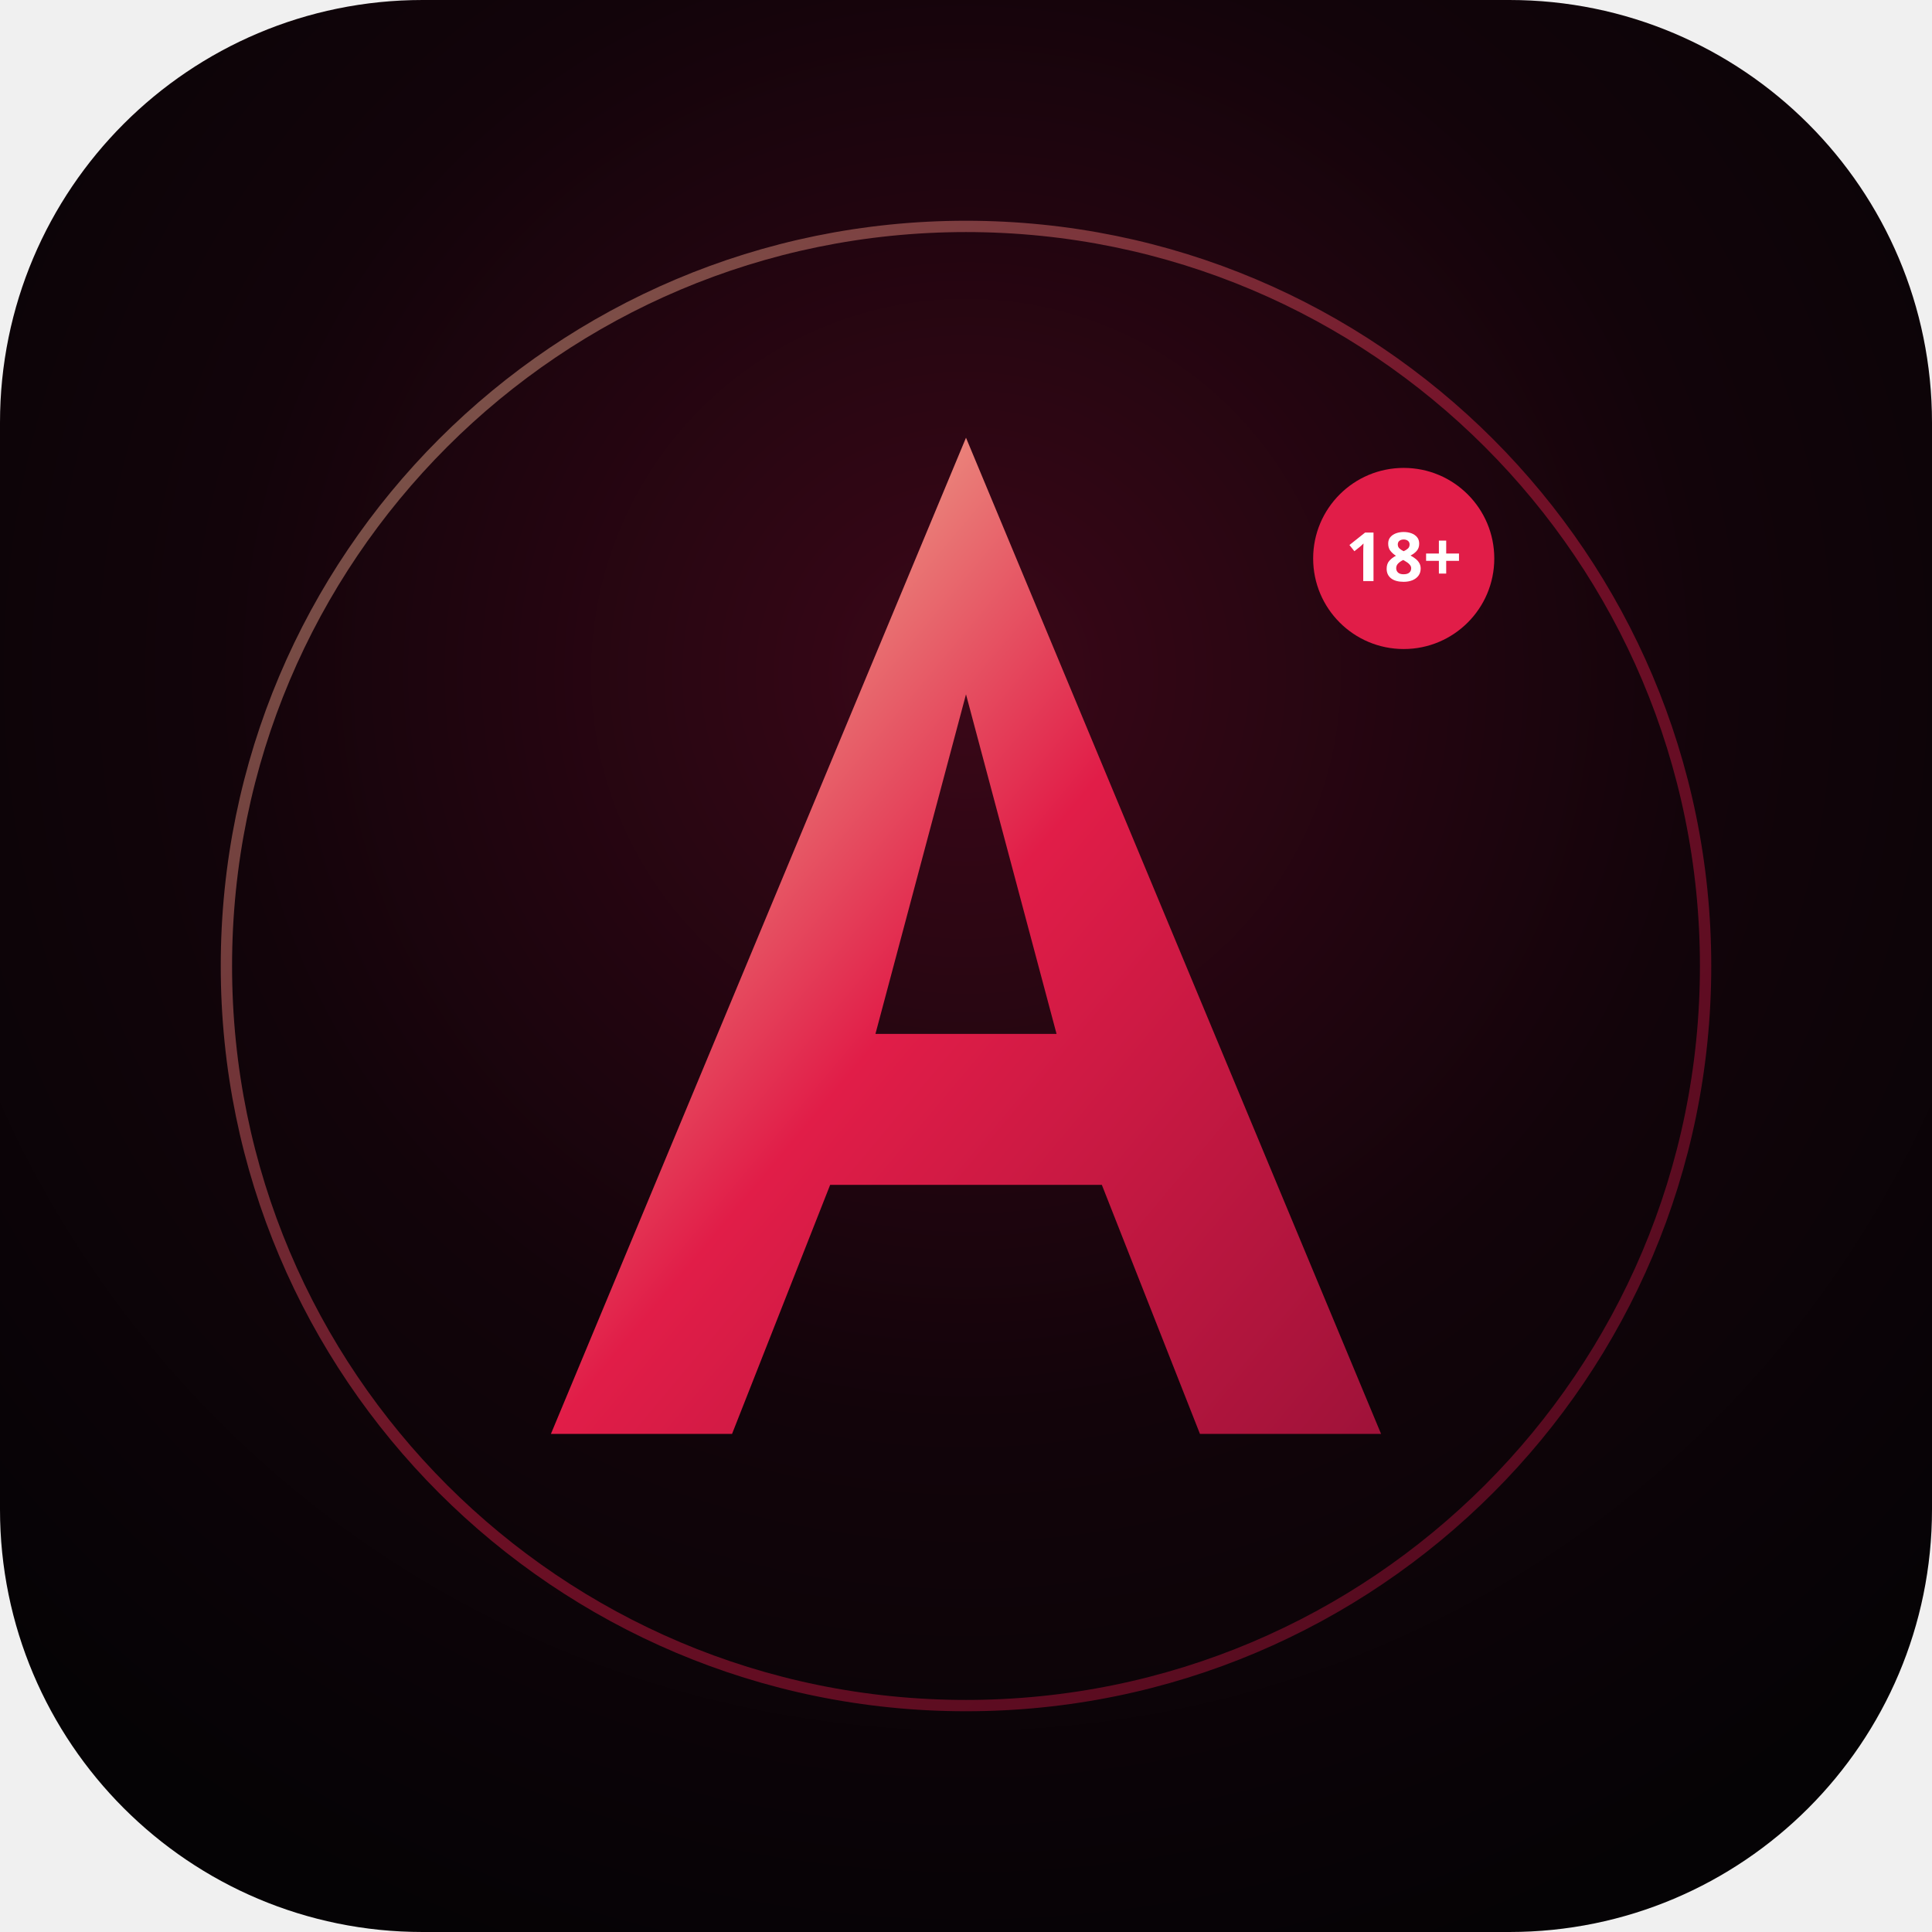
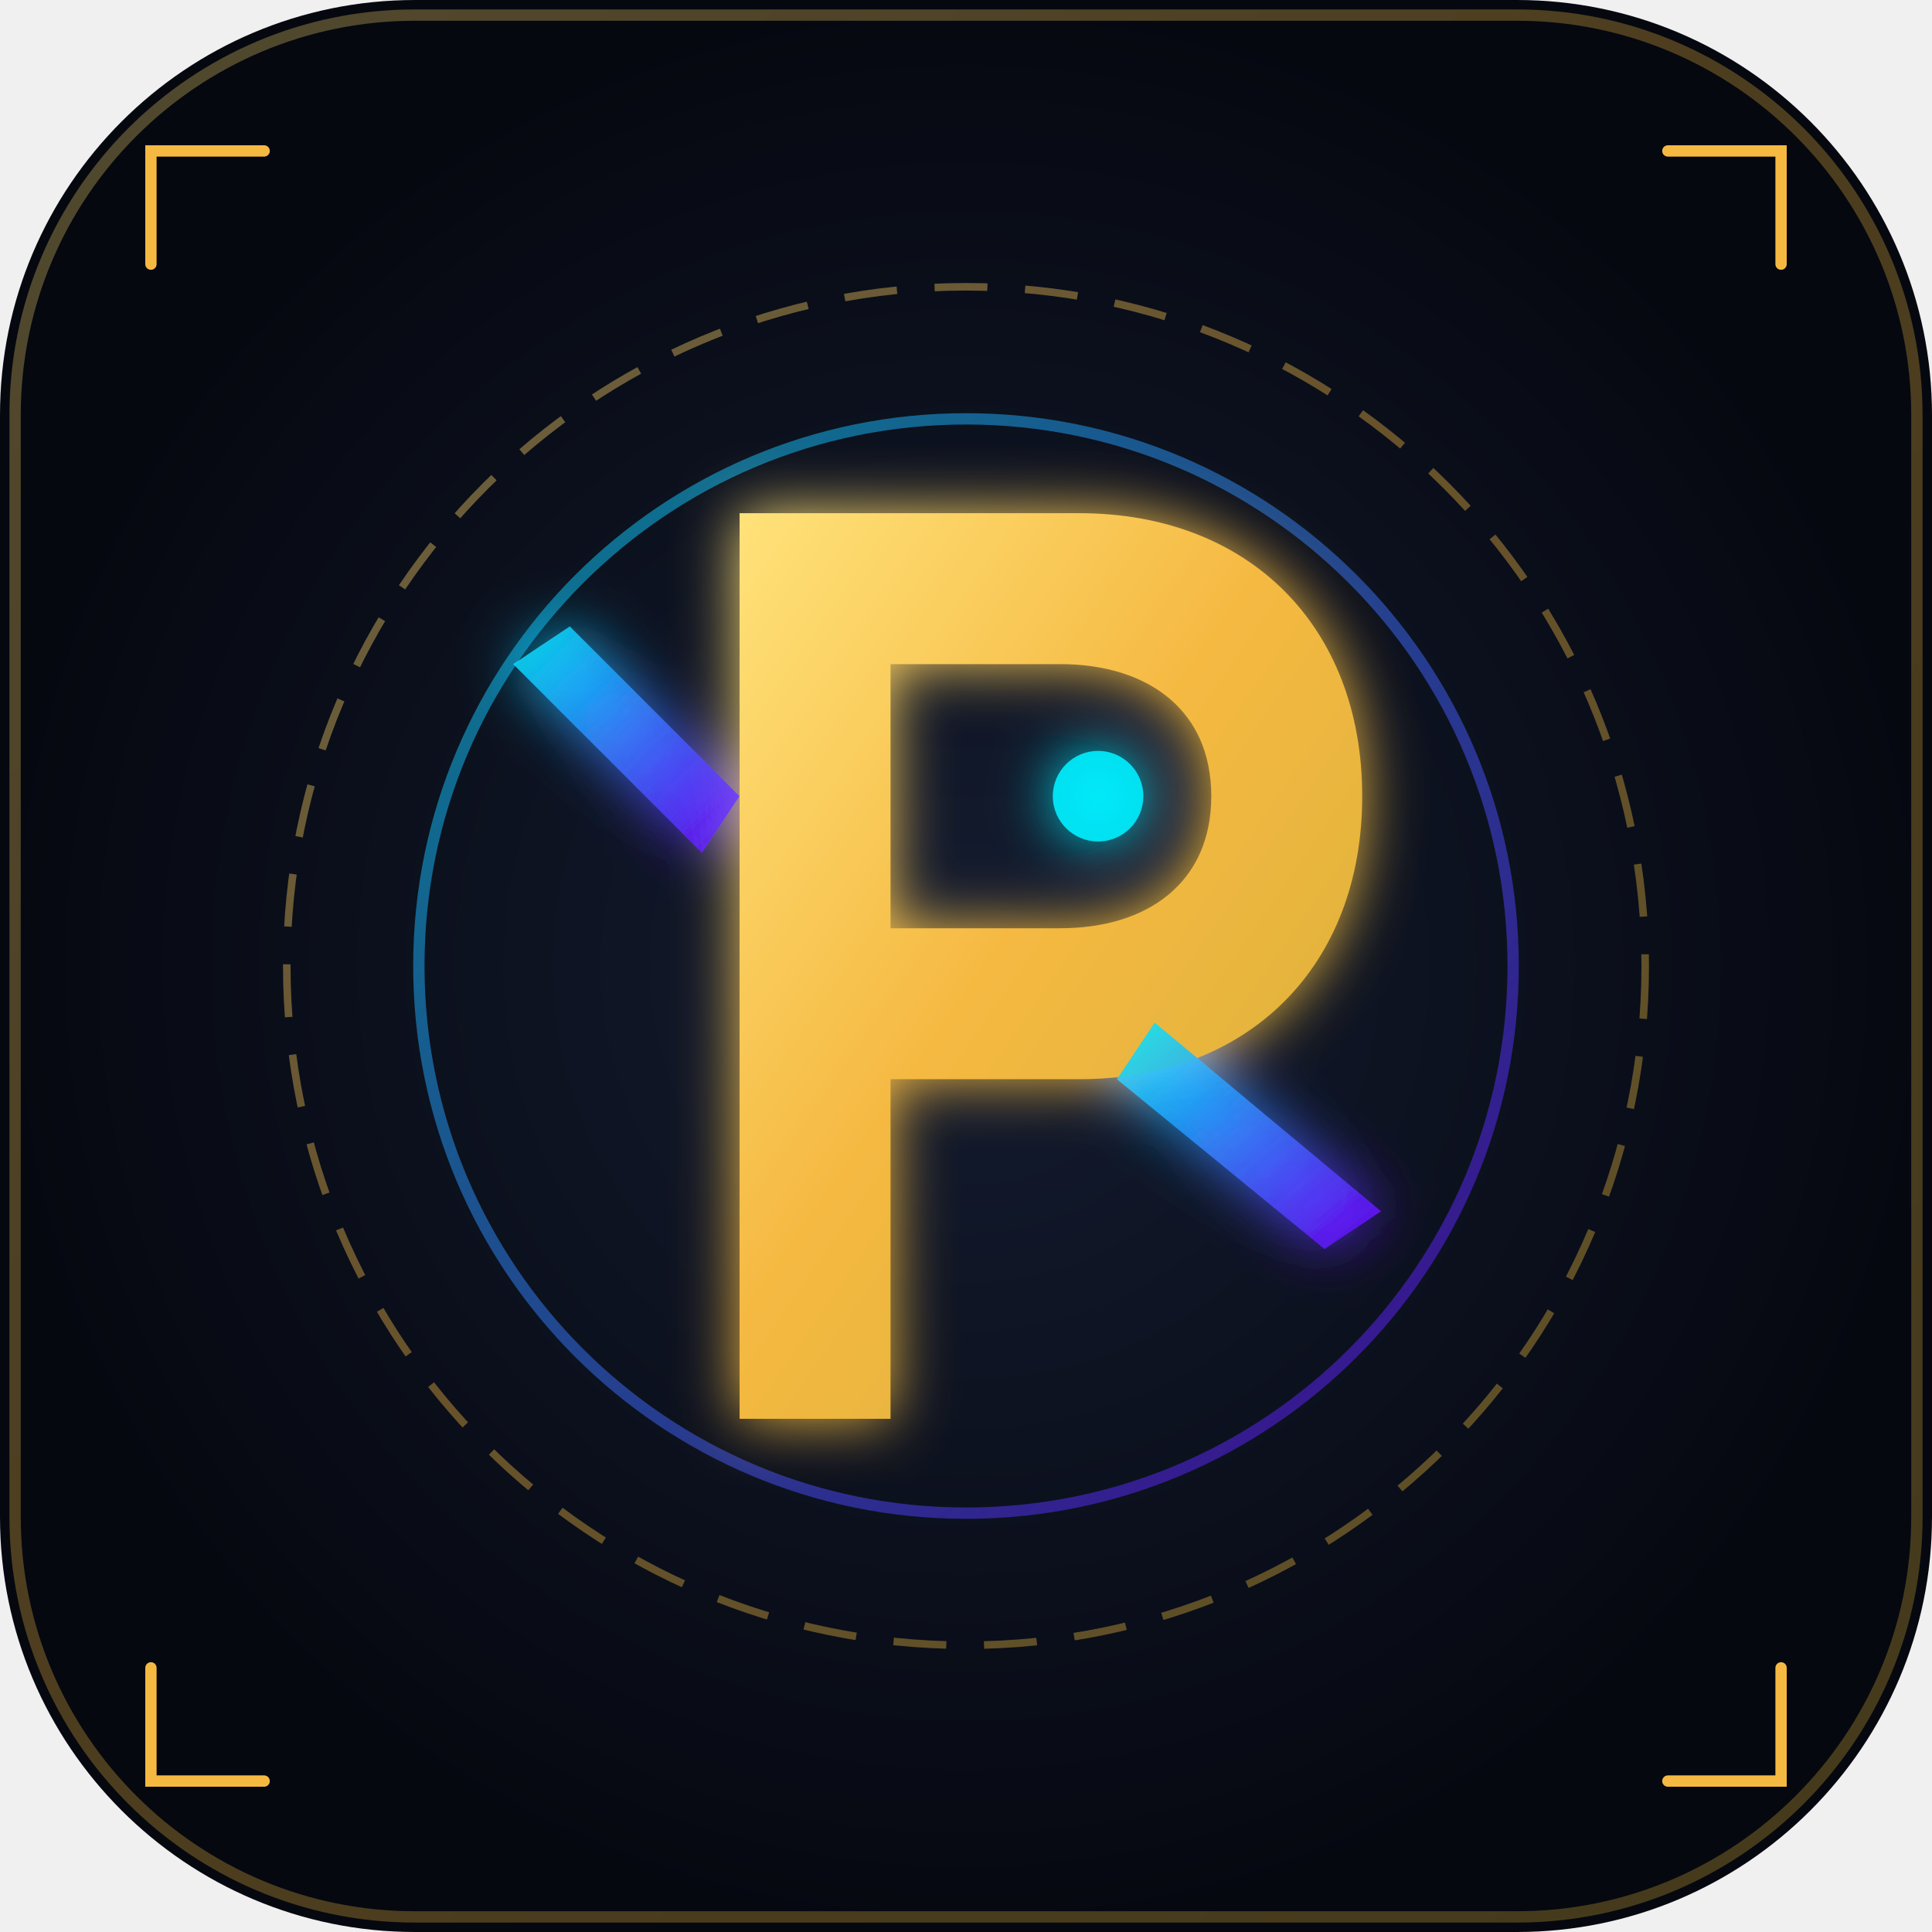
- <svg xmlns="http://www.w3.org/2000/svg" viewBox="0 0 512 512" width="512" height="512">
+ <svg xmlns="http://www.w3.org/2000/svg" viewBox="0 0 512 512" width="100%" height="100%">
  <defs>
-     <radialGradient id="bgGlow" cx="50%" cy="35%" r="70%">
-       <stop offset="0%" stop-color="#3B0718" />
-       <stop offset="55%" stop-color="#12040A" />
-       <stop offset="100%" stop-color="#050305" />
+     <linearGradient id="petrosGold" x1="0%" y1="0%" x2="100%" y2="100%">
+       <stop offset="0%" stop-color="#FFE27A" />
+       <stop offset="45%" stop-color="#F5B942" />
+       <stop offset="100%" stop-color="#D4AF37" />
+     </linearGradient>
+     <linearGradient id="petrosCyber" x1="0%" y1="0%" x2="100%" y2="100%">
+       <stop offset="0%" stop-color="#00F0FF" />
+       <stop offset="100%" stop-color="#7000FF" />
+     </linearGradient>
+     <radialGradient id="bgGlow" cx="50%" cy="50%" r="50%">
+       <stop offset="0%" stop-color="#141c30" />
+       <stop offset="100%" stop-color="#060810" />
    </radialGradient>
-     <linearGradient id="goldCrimson" x1="0%" y1="0%" x2="100%" y2="100%">
-       <stop offset="0%" stop-color="#F3E5AB" />
-       <stop offset="50%" stop-color="#E11D48" />
-       <stop offset="100%" stop-color="#9F1239" />
-     </linearGradient>
+     <filter id="glowEffect" x="-20%" y="-20%" width="140%" height="140%">
+       <feGaussianBlur stdDeviation="8" result="blur" />
+       <feComposite in="SourceGraphic" in2="blur" operator="over" />
+     </filter>
  </defs>
-   <rect width="512" height="512" rx="112" fill="url(#bgGlow)" />
-   <circle cx="256" cy="256" r="196" fill="none" stroke="url(#goldCrimson)" stroke-width="3" opacity="0.45" />
-   <path d="M256 116 L366 380 L318 380 L292 314 L220 314 L194 380 L146 380 Z M256 184 L232 274 L280 274 Z" fill="url(#goldCrimson)" />
-   <circle cx="372" cy="148" r="24" fill="#E11D48" />
-   <text x="372" y="154" font-family="sans-serif" font-size="18" font-weight="bold" fill="#FFFFFF" text-anchor="middle">18+</text>
+   <rect width="512" height="512" rx="110" fill="url(#bgGlow)" />
+   <rect width="504" height="504" x="4" y="4" rx="106" fill="none" stroke="url(#petrosGold)" stroke-width="3" stroke-opacity="0.3" />
+   <circle cx="256" cy="256" r="180" fill="none" stroke="url(#petrosGold)" stroke-width="2" stroke-dasharray="14 10" stroke-opacity="0.4" />
+   <circle cx="256" cy="256" r="145" fill="none" stroke="url(#petrosCyber)" stroke-width="3" stroke-opacity="0.5" />
+   <g transform="translate(256, 256)" filter="url(#glowEffect)">
+     <path d="M-60 -120 L30 -120 C75 -120 105 -90 105 -45 C105 0 75 30 30 30 L-20 30 L-20 120 L-60 120 Z M-20 -80 L-20 -10 L25 -10 C48 -10 65 -22 65 -45 C65 -68 48 -80 25 -80 Z" fill="url(#petrosGold)" />
+     <polygon points="50,15 110,65 95,75 40,30" fill="url(#petrosCyber)" opacity="0.85" />
+     <polygon points="-70,-30 -120,-80 -105,-90 -60,-45" fill="url(#petrosCyber)" opacity="0.85" />
+     <circle cx="35" cy="-45" r="12" fill="#00F0FF" opacity="0.9" />
+   </g>
+   <path d="M 40 70 L 40 40 L 70 40" fill="none" stroke="#F5B942" stroke-width="3" stroke-linecap="round" />
+   <path d="M 472 70 L 472 40 L 442 40" fill="none" stroke="#F5B942" stroke-width="3" stroke-linecap="round" />
+   <path d="M 40 442 L 40 472 L 70 472" fill="none" stroke="#F5B942" stroke-width="3" stroke-linecap="round" />
+   <path d="M 472 442 L 472 472 L 442 472" fill="none" stroke="#F5B942" stroke-width="3" stroke-linecap="round" />
</svg>
